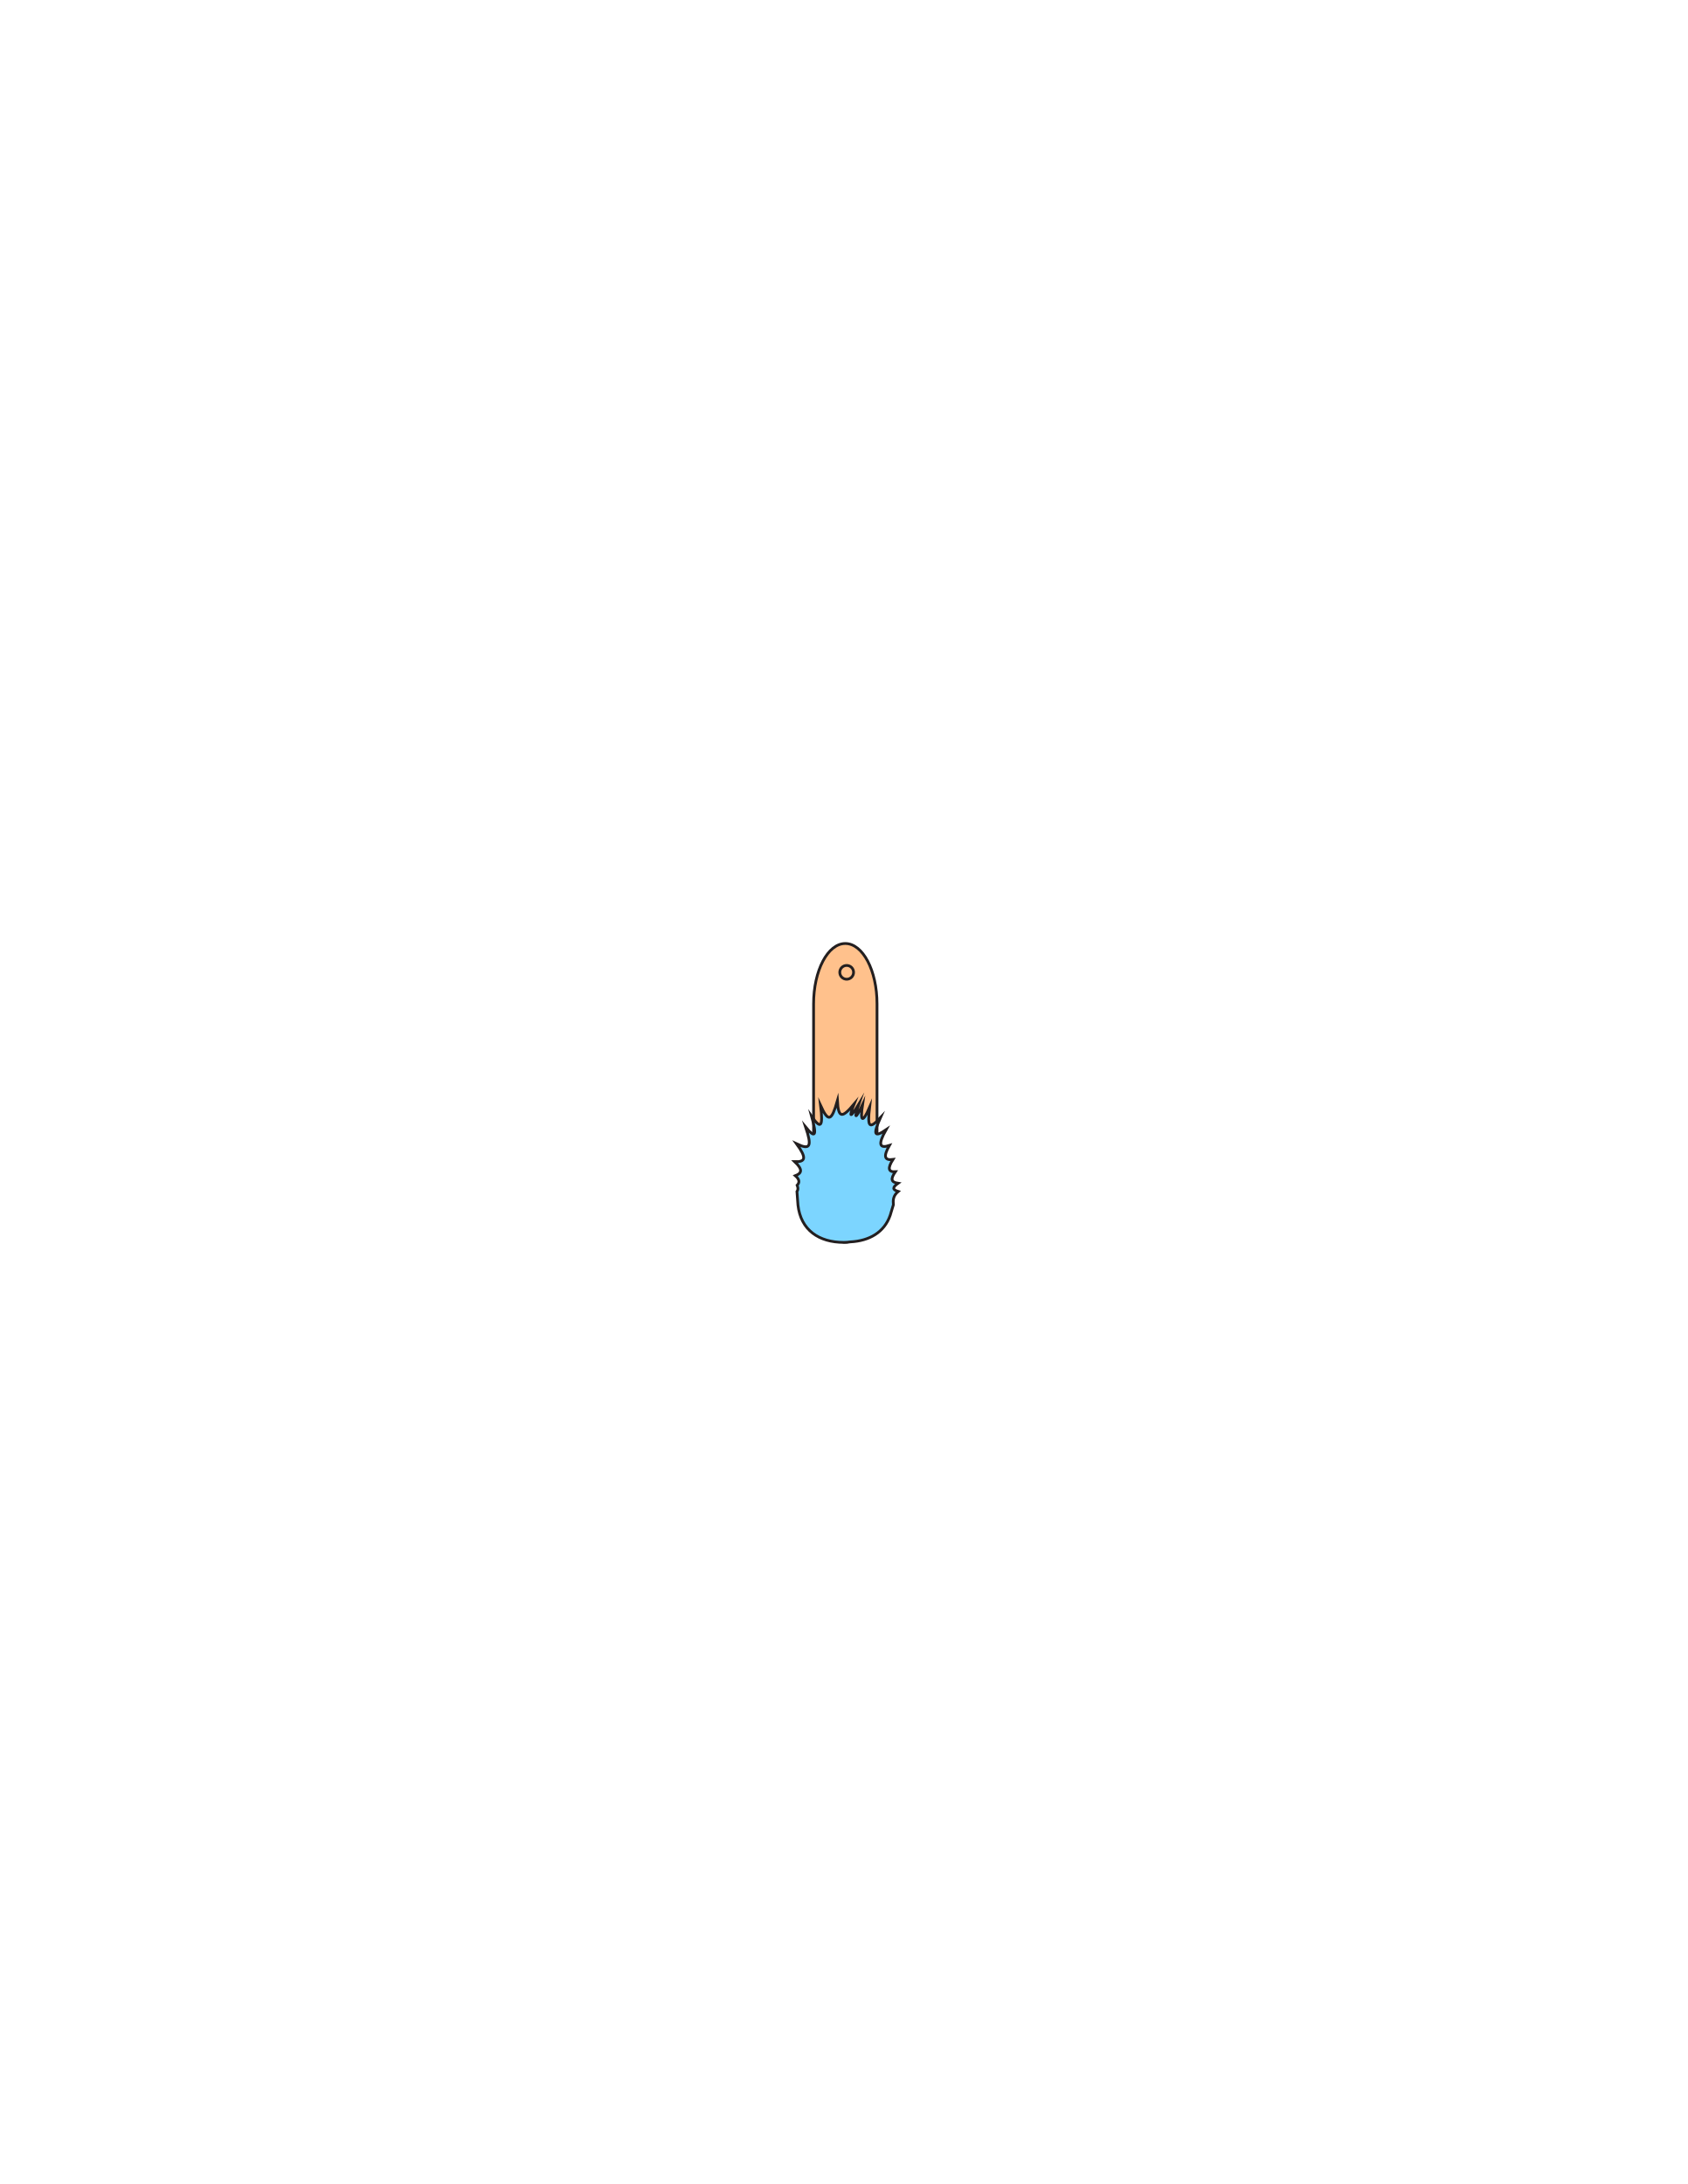
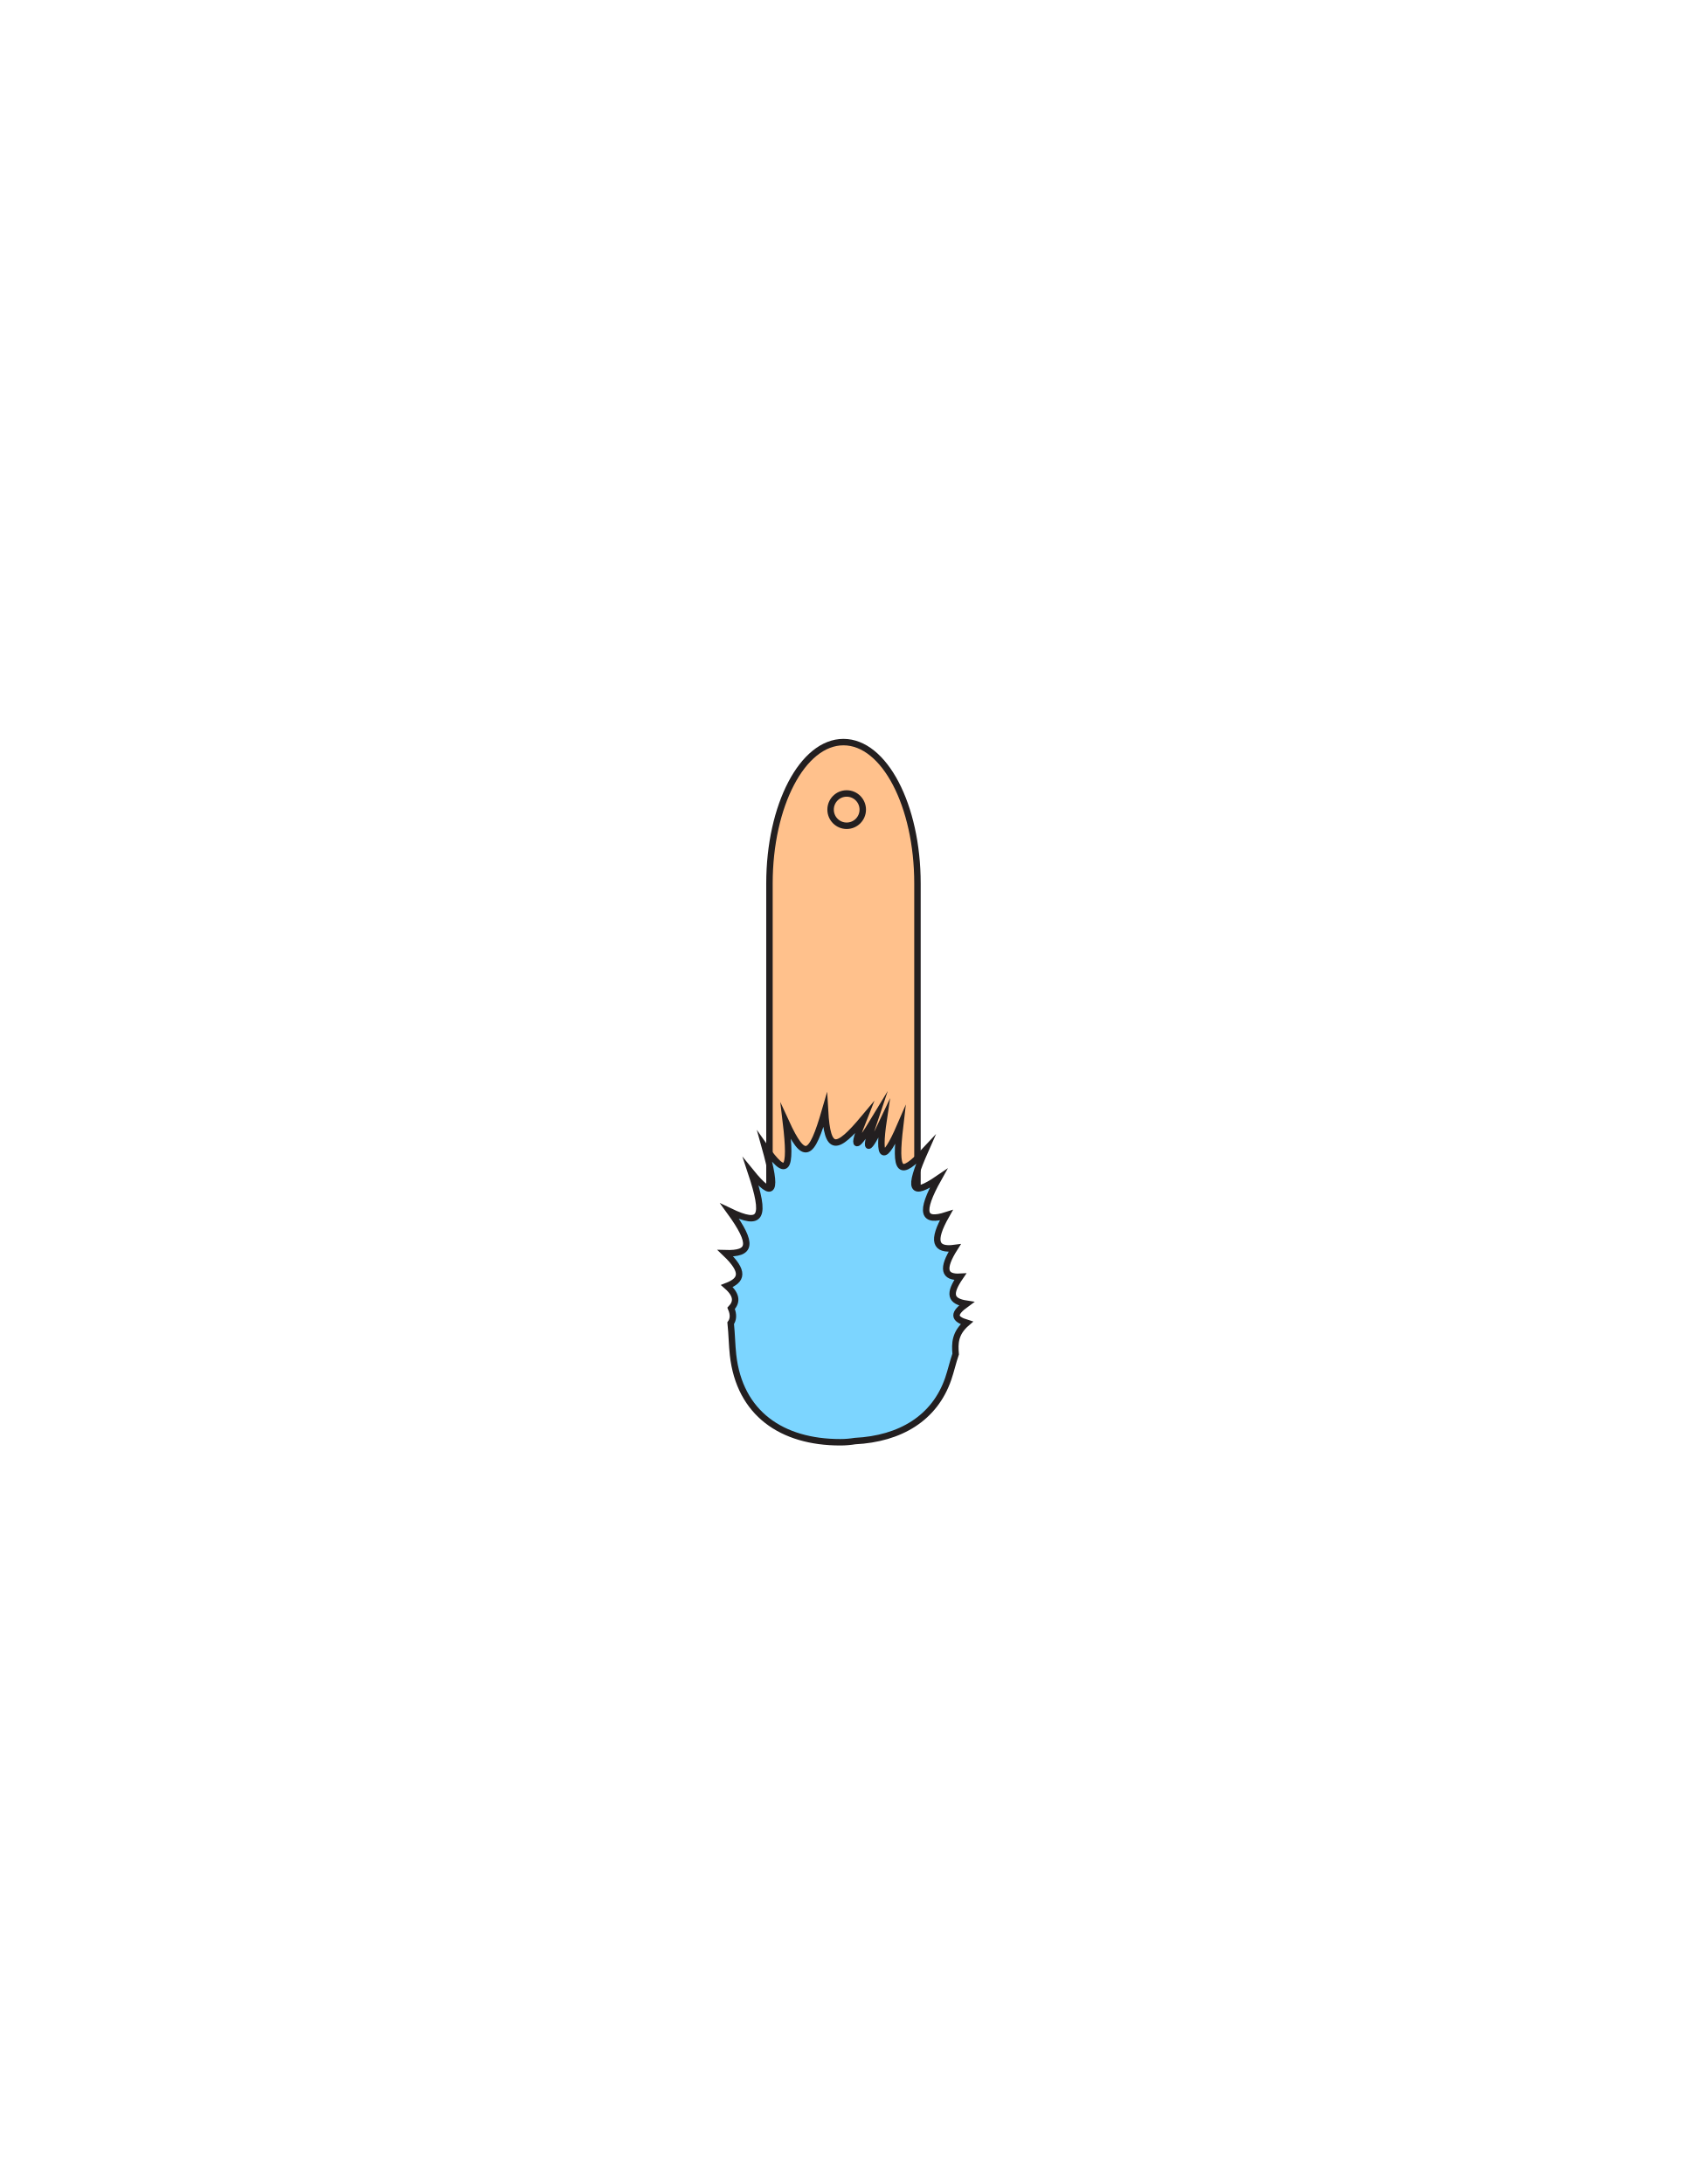
<svg xmlns="http://www.w3.org/2000/svg" version="1.1" id="Layer_1" x="0px" y="0px" width="612px" height="792px" viewBox="0 0 612 792" enable-background="new 0 0 612 792" xml:space="preserve">
-   <rect x="278.5" y="342.156" fill-opacity="0" fill="#231F20" width="57" height="108.807" />
-   <path class="secondary_color" id="SECONDARY_21_" fill="#FFC18C" stroke="#231F20" stroke-miterlimit="10" d="M318,428.536  c0,12.091-5.149,21.892-11.5,21.892l0,0c-6.351,0-11.5-9.801-11.5-21.892v-64.49c0-12.091,5.149-21.892,11.5-21.892l0,0  c6.35,0,11.5,9.801,11.5,21.892V428.536z" />
-   <circle fill="none" stroke="#231F20" stroke-miterlimit="10" cx="307" cy="352.606" r="2.5" />
-   <path class="primary_color" id="PRIMARY_9_" fill="#7CD5FF" stroke="#231F20" stroke-miterlimit="10" d="M325.673,432.064  c-2.068-0.635-2.191-1.423-0.048-2.964c-2.534-0.389-2.804-1.53-0.979-4.18c-2.509,0.144-2.924-1.222-0.864-4.451  c-3.032,0.404-3.591-1.055-1.302-5.073c-3.547,1.135-4.249-0.29-1.218-5.688c-4.257,2.894-4.801,1.831-2.03-4.386  c-4.05,4.323-4.785,3.493-3.931-3.757c-2.542,5.854-3.492,5.289-2.552-0.975c-2.596,5.538-3.204,5.296-1.33-0.212  c-3.129,5.178-3.775,5.09-1.73-0.009c-4.283,5.099-5.686,5.318-6.057-1.16c-2.131,7.308-3.229,7.918-6.078,1.742  c0.927,7.736,0.103,8.688-3.256,3.899c1.956,6.982,1.377,8.226-2.173,3.875c2.346,7.042,1.681,8.438-3.295,6.063  c3.78,5.188,3.249,6.605-0.676,6.486c3,2.853,2.605,4.169,0.232,5.083c1.721,1.502,1.465,2.601,0.657,3.45  c0.434,1.011,0.316,1.771-0.069,2.296c0.184,1.774,0.197,3.412,0.366,4.922c1.013,9.06,7.599,13.515,16.648,13.515  c0.814,0,1.577-0.067,2.303-0.185c7.022-0.353,12.381-3.538,14.49-9.645c0.422-1.222,0.714-2.56,1.153-3.826  C323.794,435.241,323.802,433.668,325.673,432.064z" />
+   <rect x="240.5" y="269.116" fill-opacity="0" fill="#231F20" width="133" height="254.889" />
+   <path id="SECONDARY_21_" fill="#FFC18C" stroke="#231F20" stroke-width="2.338" stroke-miterlimit="10" d="M332.667,471.469  c0,28.324-12.016,51.283-26.833,51.283l0,0c-14.819,0-26.834-22.959-26.834-51.283V320.395c0-28.324,12.015-51.283,26.834-51.283  l0,0c14.817,0,26.833,22.959,26.833,51.283V471.469z" />
+   <ellipse fill="none" stroke="#231F20" stroke-width="2.338" stroke-miterlimit="10" cx="307" cy="293.597" rx="5.833" ry="5.857" />
+   <path id="PRIMARY_9_" fill="#7CD5FF" stroke="#231F20" stroke-width="2.338" stroke-miterlimit="10" d="M350.57,479.734  c-4.826-1.487-5.113-3.333-0.112-6.943c-5.913-0.91-6.542-3.585-2.283-9.791c-5.854,0.336-6.822-2.862-2.017-10.428  c-7.075,0.947-8.378-2.471-3.037-11.885c-8.276,2.658-9.914-0.679-2.842-13.323c-9.933,6.778-11.201,4.29-4.737-10.273  c-9.449,10.127-11.165,8.183-9.171-8.801c-5.932,13.715-8.148,12.39-5.954-2.283c-6.057,12.974-7.477,12.406-3.104-0.497  c-7.301,12.13-8.81,11.924-4.038-0.021c-9.994,11.944-13.268,12.459-14.132-2.718c-4.973,17.119-7.535,18.549-14.182,4.082  c2.163,18.123,0.24,20.351-7.597,9.135c4.564,16.356,3.213,19.269-5.071,9.077c5.474,16.496,3.921,19.768-7.689,14.202  c8.819,12.154,7.581,15.474-1.577,15.194c7,6.683,6.079,9.767,0.542,11.907c4.016,3.519,3.418,6.093,1.534,8.083  c1.013,2.367,0.738,4.149-0.162,5.378c0.429,4.157,0.46,7.993,0.854,11.53c2.364,21.223,17.731,31.659,38.846,31.659  c1.899,0,3.68-0.158,5.373-0.433c16.386-0.826,28.889-8.288,33.811-22.593c0.984-2.862,1.666-5.996,2.691-8.964  C346.186,487.176,346.204,483.49,350.57,479.734z" />
</svg>
